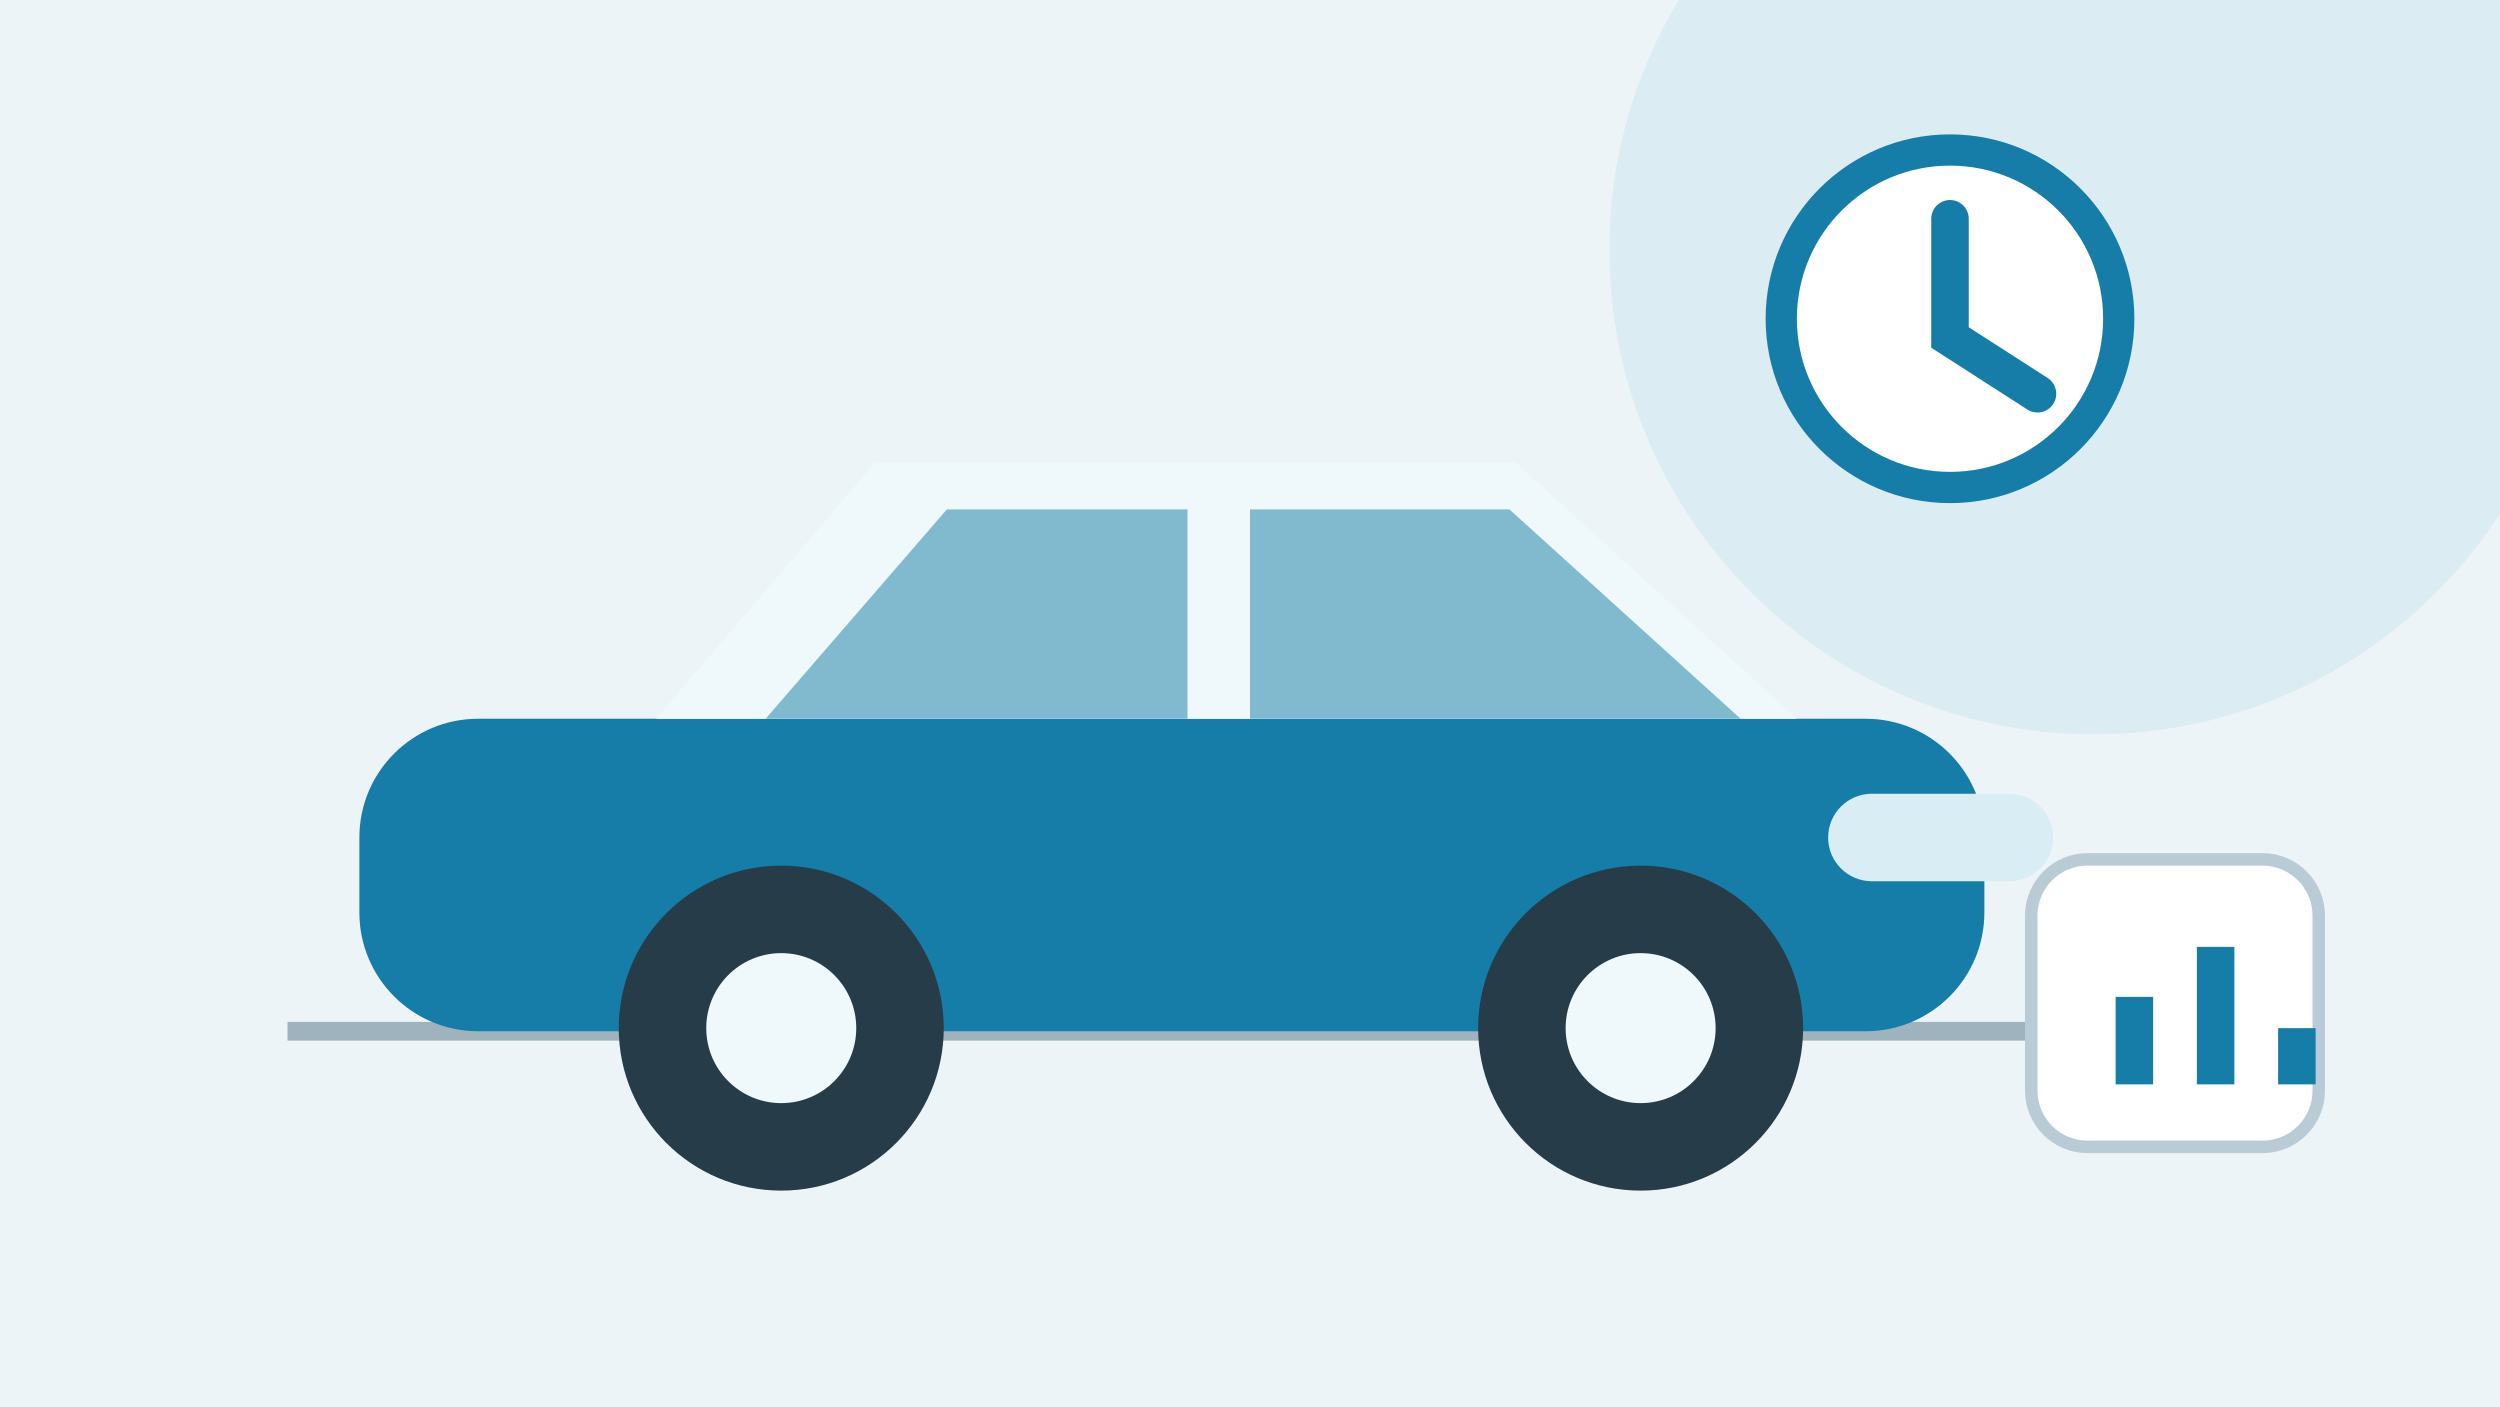
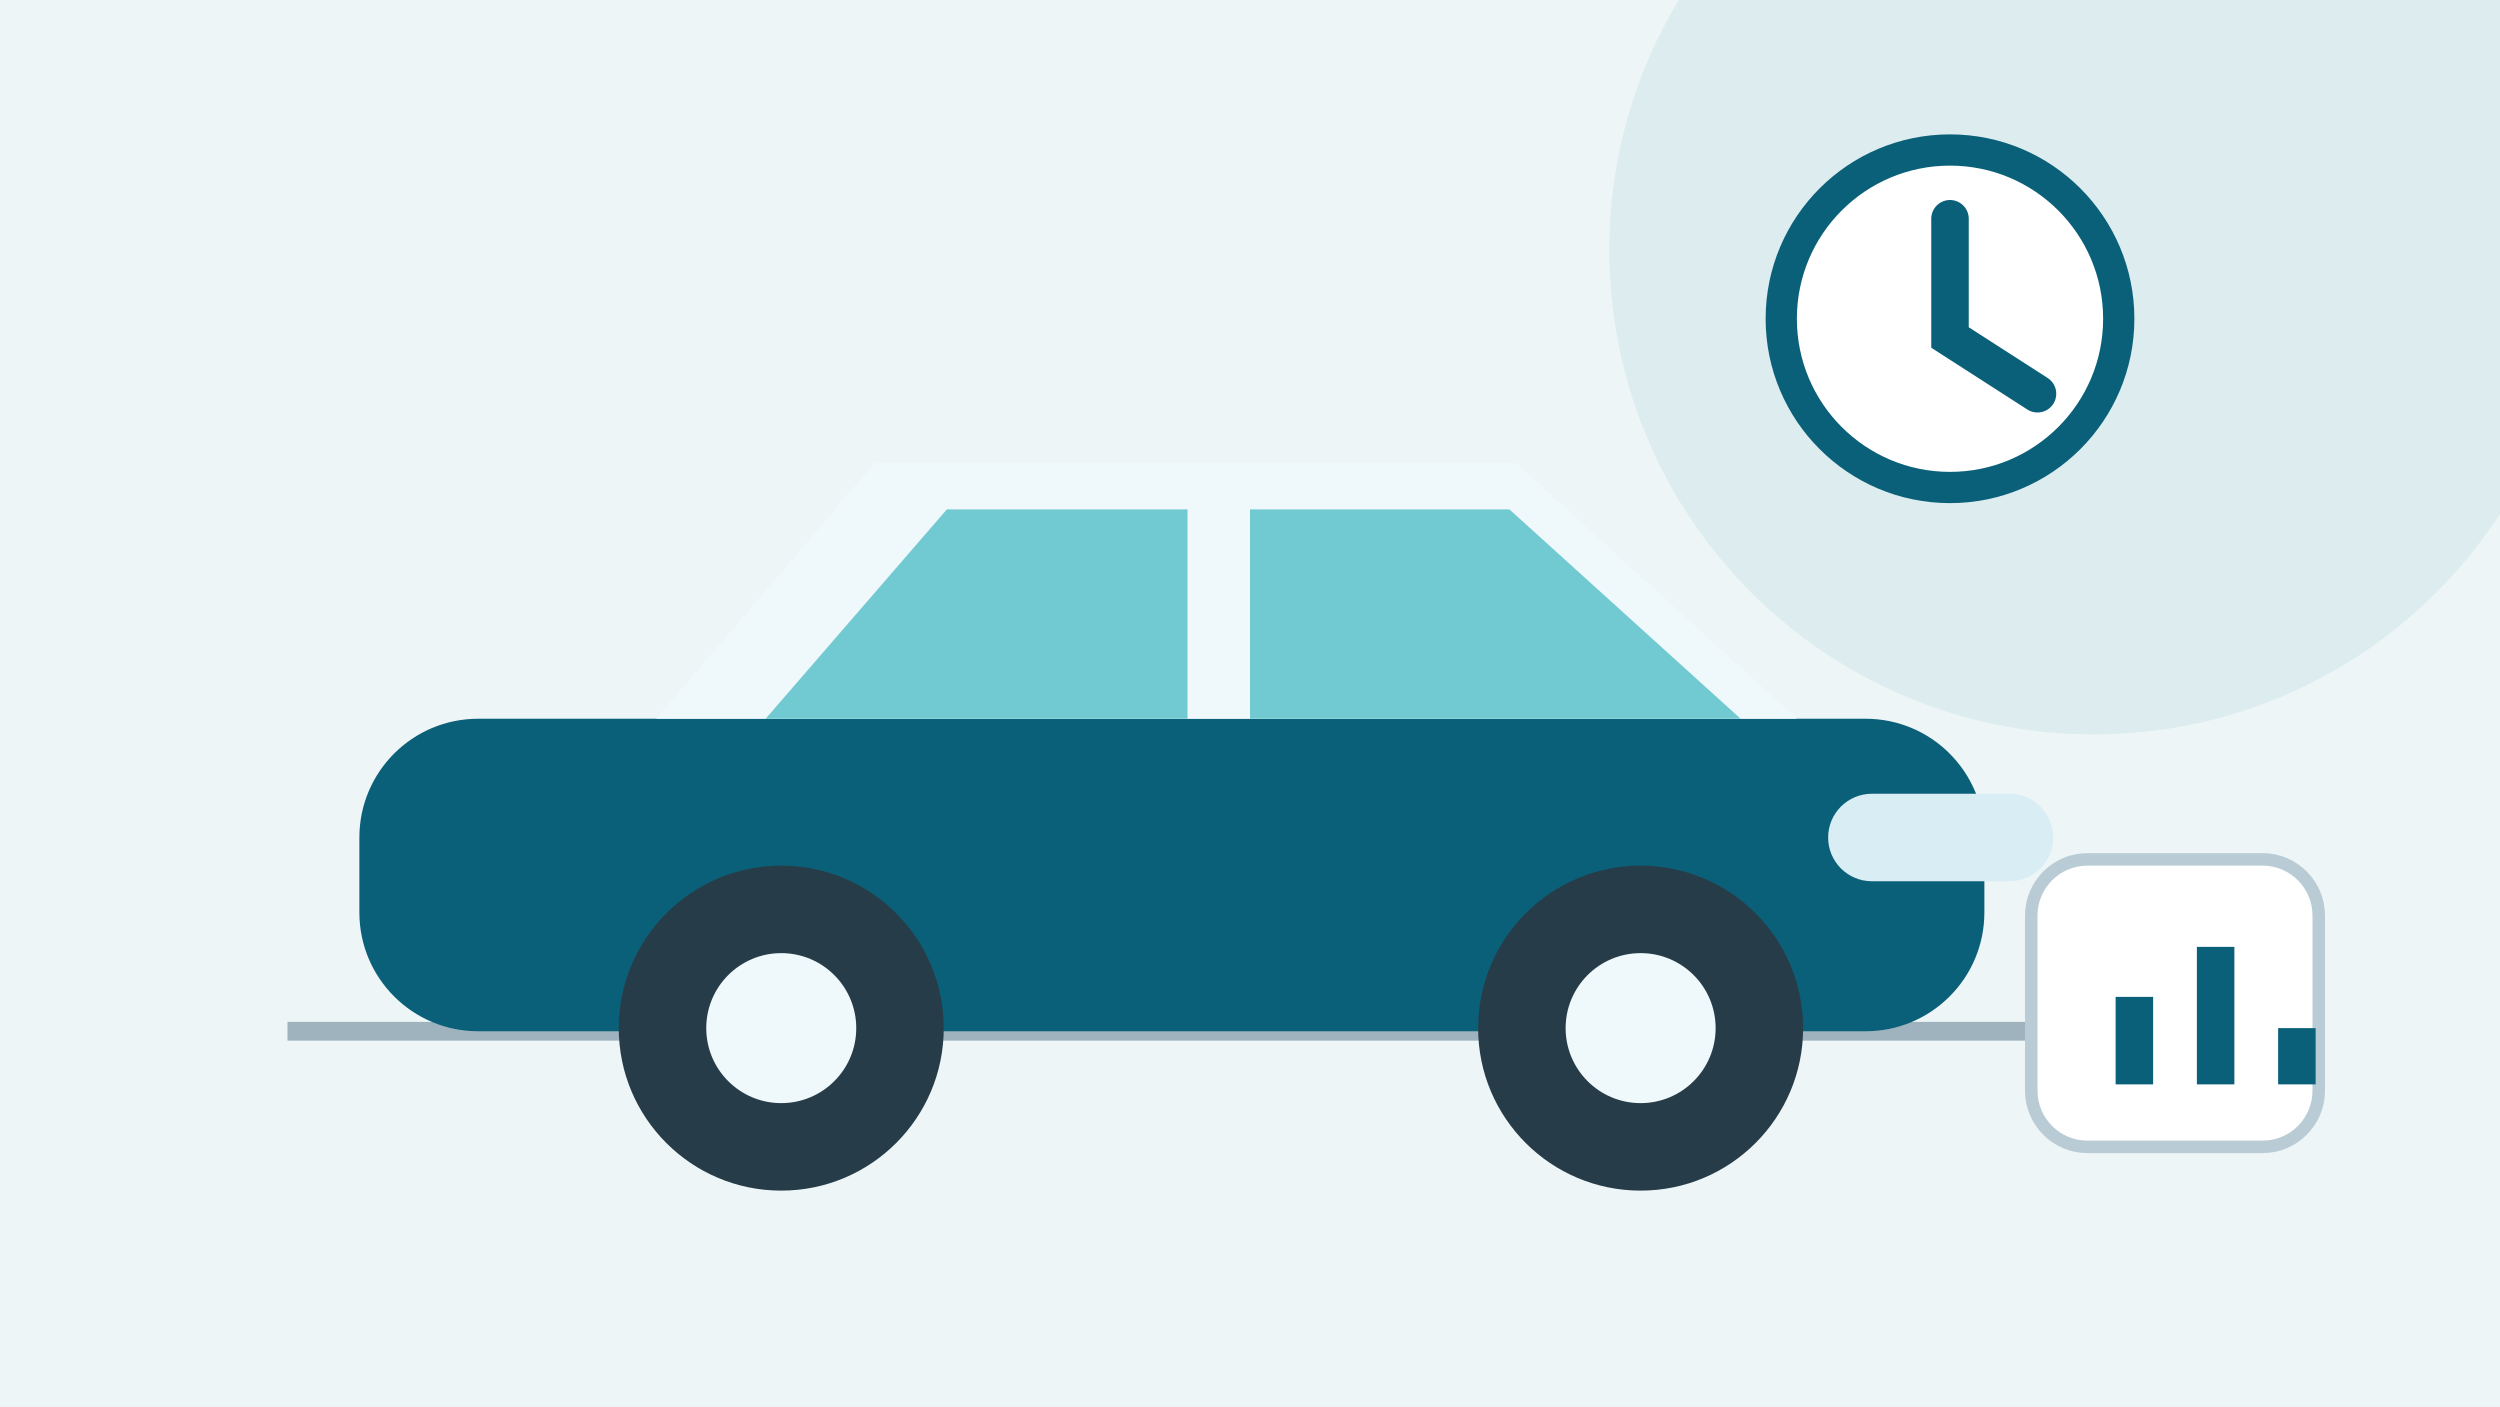
<svg xmlns="http://www.w3.org/2000/svg" viewBox="0 0 800 450">
-   <rect width="800" height="450" fill="#edf4f7" />
-   <circle cx="670" cy="80" r="155" fill="#dcecf3" />
+   <rect width="800" height="450" fill="#edf5f6" />
+   <circle cx="670" cy="80" r="155" fill="#dcecef" />
  <path d="M92 330H708" stroke="#9eb3bd" stroke-width="6" />
  <g transform="translate(115 155)">
-     <rect x="0" y="75" width="520" height="100" rx="38" fill="#167da8" />
+     <rect x="0" y="75" width="520" height="100" rx="38" fill="#0b6079" />
    <path d="M95 75l70-82h205l90 82z" fill="#eff8fb" />
-     <path d="M188 8l-58 67h135V8zM285 8v67h157L368 8z" fill="#81bace" />
+     <path d="M188 8l-58 67h135V8zM285 8v67h157L368 8z" fill="#71c9d2" />
    <circle cx="135" cy="174" r="52" fill="#263d49" />
    <circle cx="135" cy="174" r="24" fill="#eff8fb" />
    <circle cx="410" cy="174" r="52" fill="#263d49" />
    <circle cx="410" cy="174" r="24" fill="#eff8fb" />
    <rect x="470" y="99" width="72" height="28" rx="14" fill="#d8edf4" />
  </g>
-   <g fill="#ffffff" stroke="#167da8" stroke-width="10">
+   <g fill="#ffffff" stroke="#0b6079" stroke-width="10">
    <circle cx="624" cy="102" r="54" />
  </g>
-   <path d="M624 70v38l28 18" fill="none" stroke="#167da8" stroke-width="12" stroke-linecap="round" />
+   <path d="M624 70v38l28 18" fill="none" stroke="#0b6079" stroke-width="12" stroke-linecap="round" />
  <g transform="translate(650 275)">
    <rect width="92" height="92" rx="18" fill="#ffffff" stroke="#b9ccd5" stroke-width="4" />
-     <path d="M27 72V44h12v28zm26 0V28h12v44zm26 0V54h12v18z" fill="#167da8" />
+     <path d="M27 72V44h12v28zm26 0V28h12v44zm26 0V54h12v18z" fill="#0b6079" />
  </g>
</svg>
